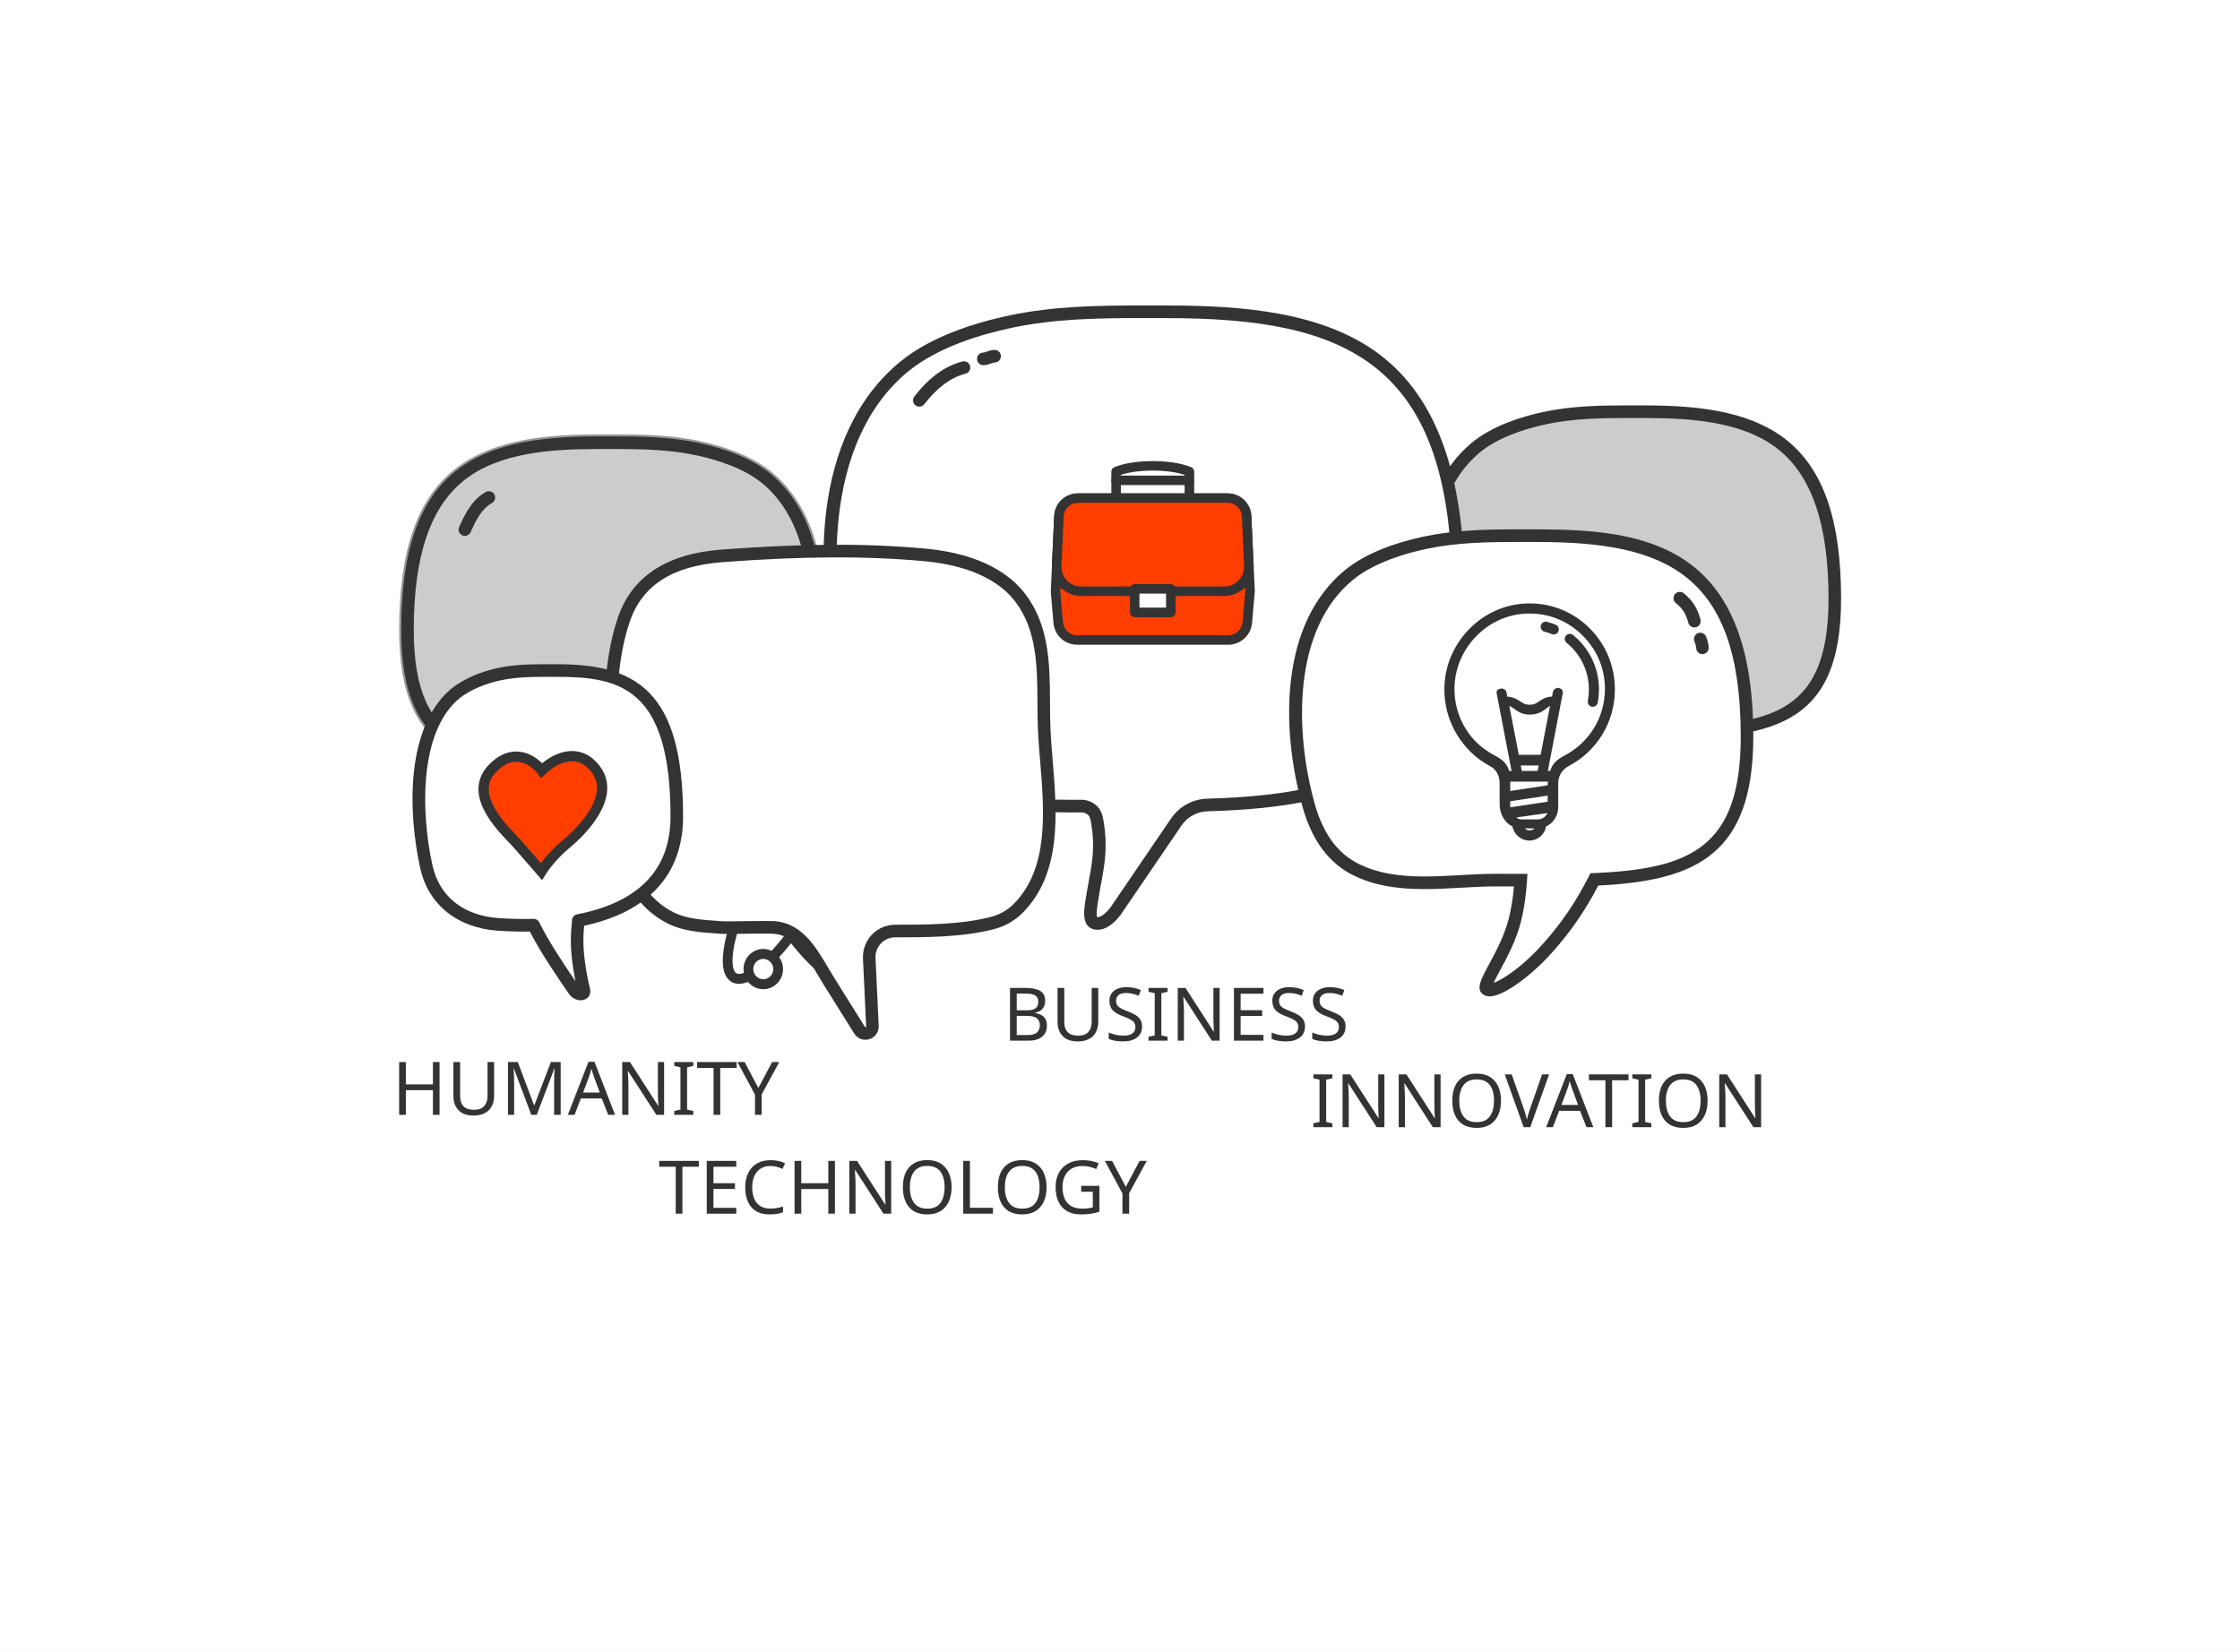
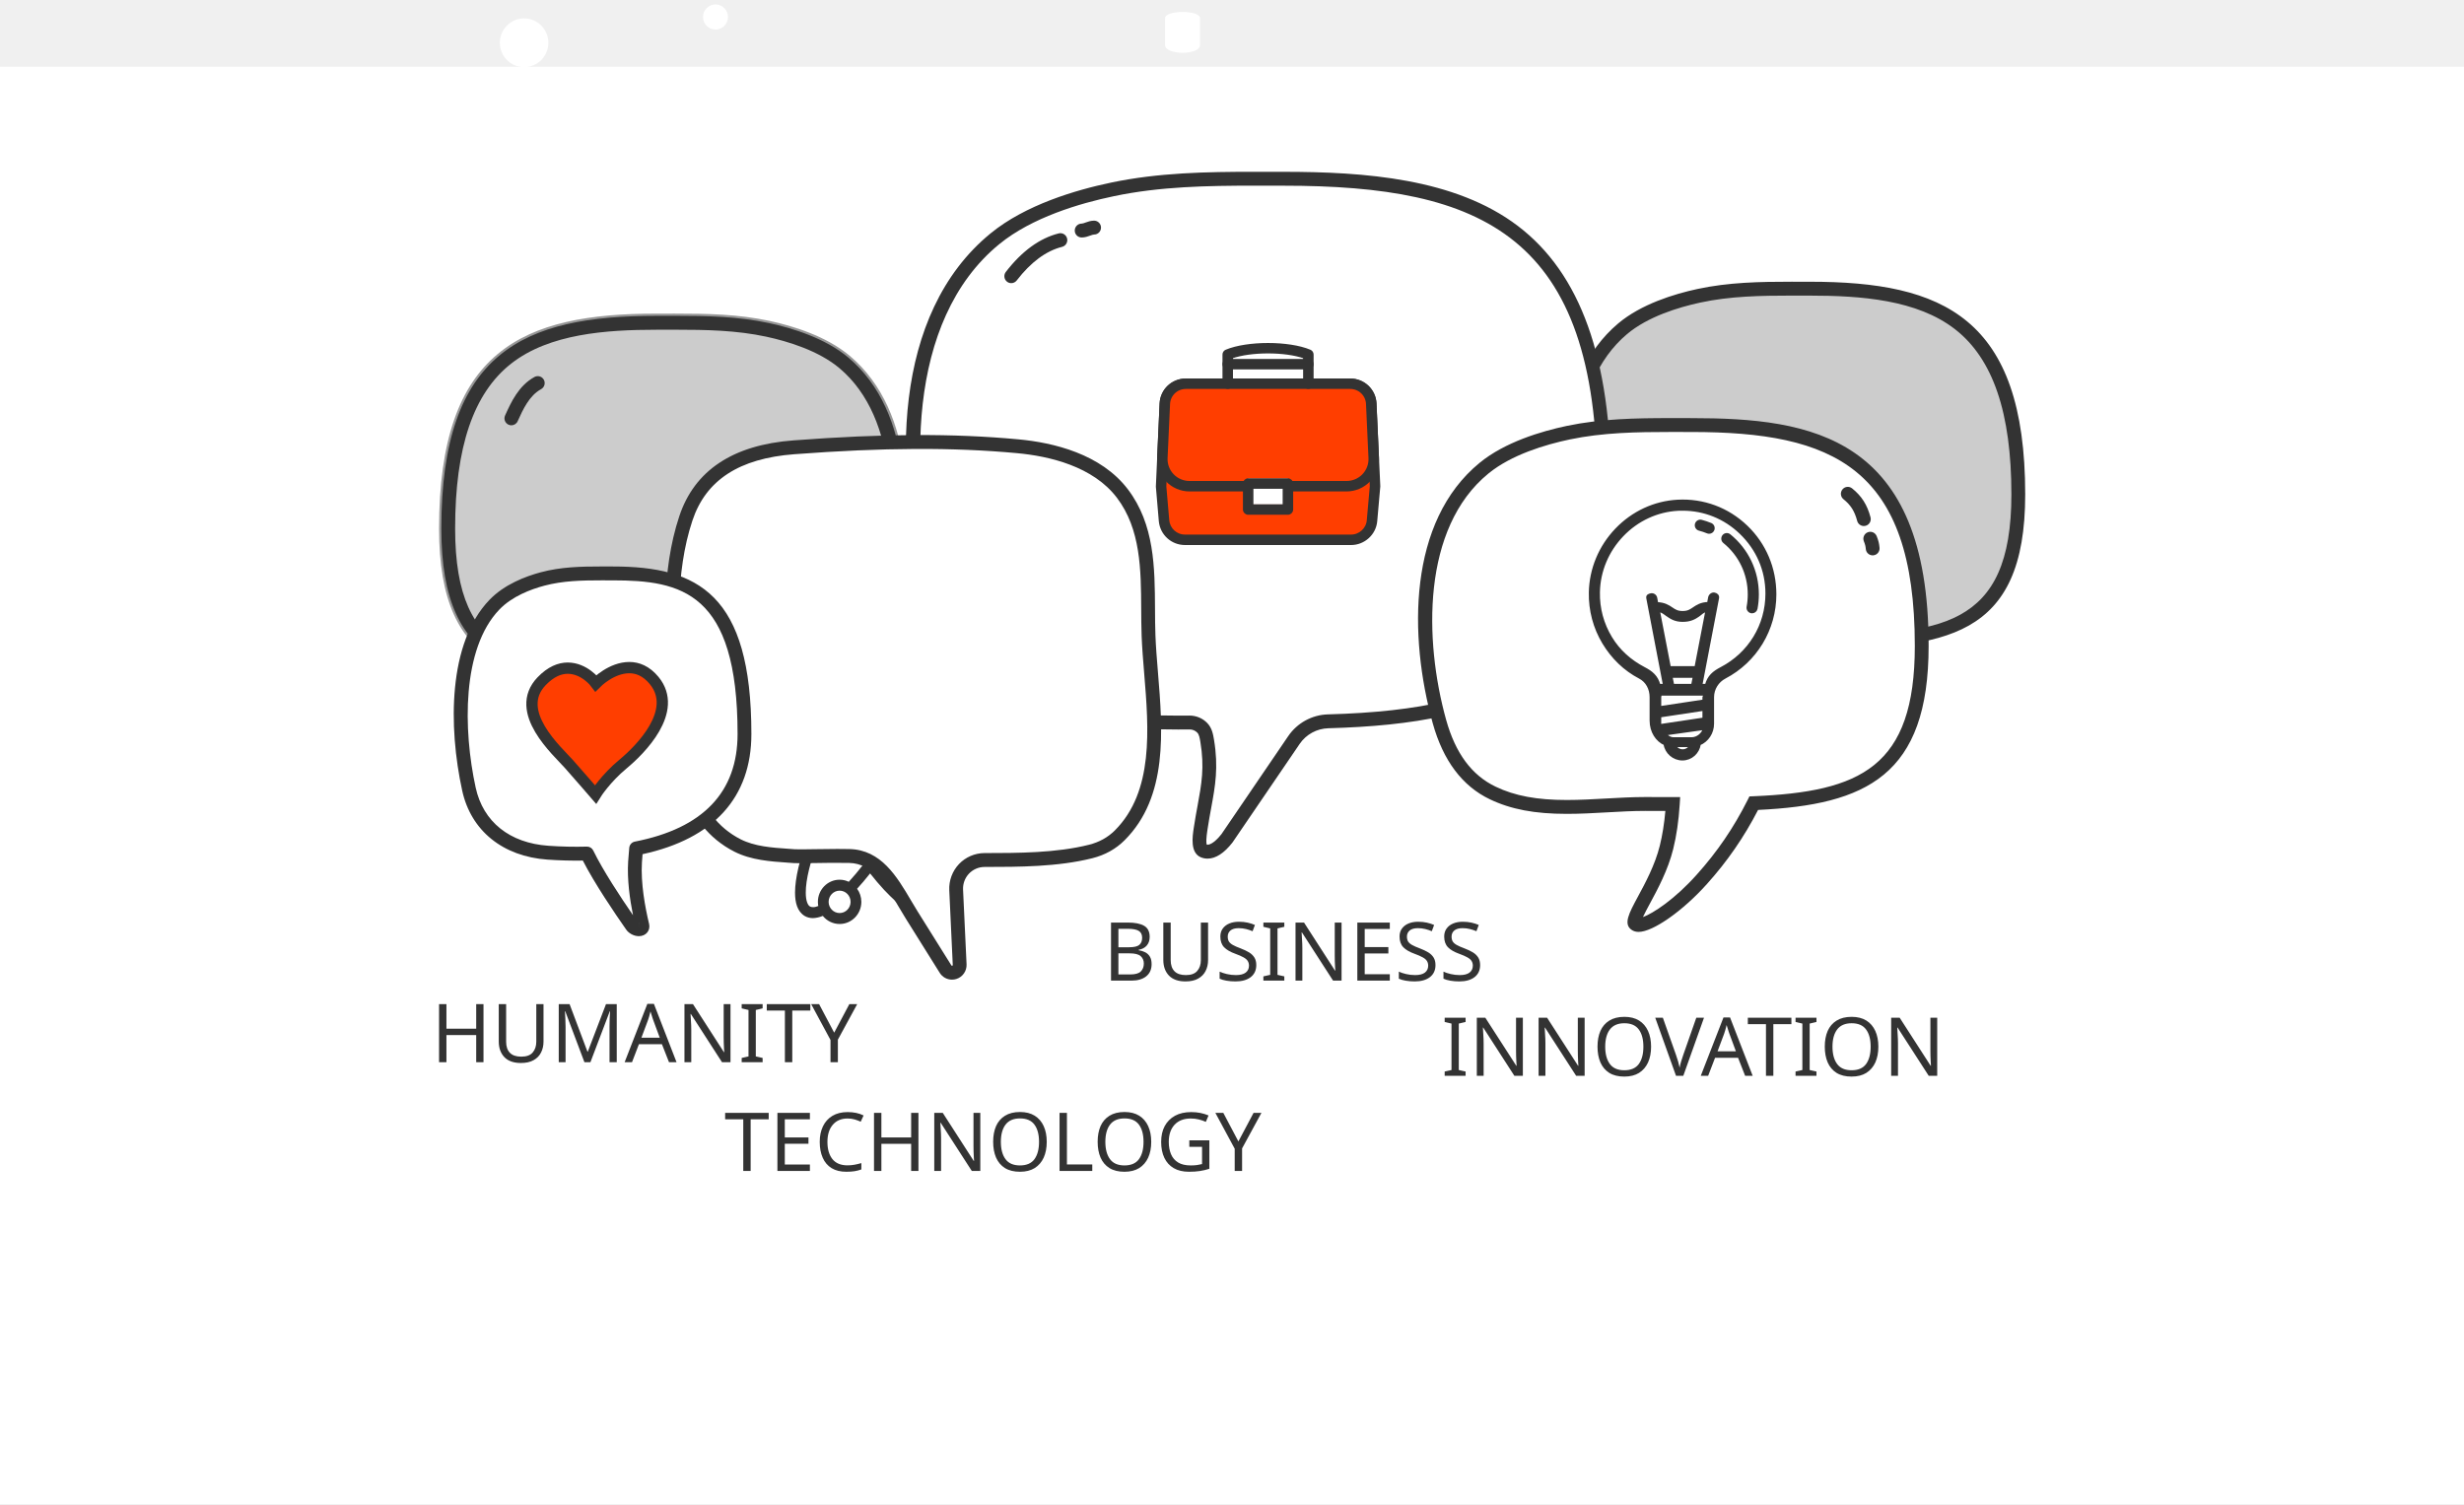
- <svg xmlns="http://www.w3.org/2000/svg" width="480px" height="354px" viewBox="0 0 480 354" version="1.1">
+ <svg xmlns="http://www.w3.org/2000/svg" width="480px" height="293px" viewBox="0 0 480 293" version="1.1">
  <defs />
  <g id="LANDING" stroke="none" stroke-width="1" fill="none" fill-rule="evenodd">
-     <g id="01.-Landing-" transform="translate(-112, -2771)">
-       <g id="Group-26" transform="translate(112, 2771)">
-         <rect id="Rectangle-3" fill="#FFFFFF" x="0" y="0" width="480" height="354" />
-         <g id="Page-1" transform="translate(144, 165)" fill="#333333">
+     <g id="01.-Landing-" transform="translate(-112, -2803)">
+       <g id="Group-26" transform="translate(112, 2803)">
+         <rect id="Rectangle-3" fill="#FFFFFF" x="0" y="13" width="480" height="280" />
+         <g id="Page-1" transform="translate(144, 133)" fill="#333333">
          <path d="M47.453,24.741 C45.492,26.083 41.65,27.265 36.773,28.005 C36.089,26.365 35.305,24.665 34.432,22.93 C35.305,21.194 36.089,19.494 36.773,17.856 C37.959,18.037 39.083,18.241 40.14,18.471 C40.226,20.775 42.081,22.613 44.362,22.615 C45.62,22.615 46.744,22.051 47.519,21.165 C48.583,21.894 48.928,22.546 48.906,22.928 C48.928,23.321 48.576,23.992 47.453,24.741 M38.027,40.87 C38.037,42.556 37.59,43.398 37.201,43.588 C37.201,43.59 37.198,43.59 37.198,43.59 C37.054,43.672 36.885,43.722 36.625,43.725 C35.416,43.801 32.666,42.09 29.749,38.889 C28.802,37.871 27.816,36.698 26.821,35.416 C27.876,33.99 28.932,32.457 29.976,30.816 C31.884,30.716 33.717,30.557 35.453,30.342 C37.135,34.681 38.043,38.423 38.027,40.87 M25.499,33.658 C24.866,32.784 24.233,31.868 23.6,30.913 C24.227,30.927 24.86,30.935 25.499,30.938 C26.139,30.938 26.769,30.923 27.4,30.91 C26.767,31.865 26.132,32.784 25.499,33.658 M21.347,38.78 C20.803,38.522 20.201,38.373 19.562,38.373 C17.224,38.373 15.329,40.305 15.329,42.688 C15.329,42.965 15.357,43.236 15.405,43.497 C14.997,43.657 14.642,43.739 14.373,43.723 C14.114,43.722 13.943,43.668 13.794,43.587 C13.408,43.401 12.959,42.562 12.968,40.869 C12.953,38.422 13.864,34.679 15.547,30.342 C17.278,30.554 19.111,30.713 21.021,30.811 C22.065,32.455 23.123,33.988 24.176,35.416 C23.214,36.653 22.264,37.786 21.347,38.78 M19.562,44.868 C18.382,44.866 17.423,43.89 17.42,42.688 C17.423,41.484 18.382,40.508 19.562,40.507 C20.74,40.508 21.699,41.484 21.699,42.688 C21.699,43.89 20.74,44.866 19.562,44.868 M8.49,26.81 C6.345,26.205 4.634,25.476 3.542,24.741 C2.424,23.992 2.071,23.321 2.092,22.928 C2.071,22.538 2.424,21.867 3.542,21.117 C5.503,19.774 9.349,18.592 14.222,17.853 C14.908,19.491 15.692,21.191 16.563,22.93 C15.692,24.667 14.908,26.367 14.22,28.008 C12.094,27.689 10.158,27.283 8.49,26.81 M12.968,4.986 C12.959,3.295 13.408,2.457 13.794,2.274 C13.946,2.186 14.114,2.134 14.37,2.132 C14.398,2.131 14.424,2.131 14.452,2.131 C14.937,2.131 15.64,2.395 16.487,2.893 C16.304,3.374 16.202,3.895 16.202,4.44 C16.202,6.824 18.095,8.753 20.433,8.755 C21.142,8.755 21.806,8.575 22.391,8.262 C22.978,8.945 23.572,9.671 24.176,10.445 C23.123,11.871 22.065,13.402 21.024,15.04 C19.114,15.139 17.281,15.298 15.544,15.517 C13.861,11.177 12.953,7.433 12.968,4.986 M20.433,2.26 C21.612,2.263 22.571,3.237 22.575,4.44 C22.571,5.644 21.612,6.621 20.433,6.621 C19.253,6.621 18.297,5.644 18.294,4.44 C18.297,3.237 19.253,2.263 20.433,2.26 M27.4,14.948 C26.772,14.935 26.139,14.922 25.499,14.921 C24.857,14.921 24.23,14.935 23.6,14.948 C24.233,13.992 24.863,13.076 25.496,12.206 C26.132,13.079 26.767,13.991 27.4,14.948 M33.236,20.616 C32.935,20.056 32.623,19.491 32.303,18.926 C31.983,18.359 31.657,17.81 31.335,17.262 C32.464,17.343 33.558,17.443 34.615,17.566 C34.191,18.562 33.73,19.581 33.236,20.616 M32.303,26.933 C32.623,26.367 32.935,25.802 33.236,25.24 C33.733,26.278 34.195,27.298 34.616,28.296 C33.558,28.42 32.46,28.523 31.33,28.603 C31.656,28.054 31.98,27.501 32.303,26.933 M18.913,22.93 C19.417,21.959 19.948,20.977 20.505,19.991 C21.066,19.003 21.639,18.049 22.215,17.115 C23.293,17.075 24.384,17.05 25.499,17.053 C26.619,17.053 27.711,17.082 28.787,17.124 C29.363,18.053 29.933,19.005 30.492,19.991 C31.052,20.975 31.58,21.955 32.084,22.93 C31.58,23.902 31.052,24.883 30.492,25.869 C29.93,26.858 29.36,27.81 28.784,28.743 C27.707,28.782 26.613,28.807 25.499,28.804 C24.381,28.804 23.286,28.774 22.209,28.734 C21.636,27.802 21.066,26.854 20.508,25.868 C19.948,24.883 19.417,23.902 18.913,22.93 M16.379,17.561 C17.44,17.437 18.538,17.333 19.67,17.253 C19.341,17.804 19.015,18.356 18.696,18.926 C18.376,19.491 18.065,20.057 17.763,20.618 C17.266,19.581 16.804,18.559 16.379,17.561 M18.692,26.935 C19.012,27.498 19.338,28.049 19.661,28.593 C18.535,28.515 17.435,28.417 16.379,28.294 C16.804,27.298 17.266,26.278 17.76,25.241 C18.065,25.805 18.373,26.367 18.692,26.935 M29.752,6.967 C32.603,3.838 35.296,2.131 36.542,2.131 C36.571,2.131 36.599,2.131 36.625,2.134 C36.885,2.134 37.054,2.186 37.198,2.269 L37.726,1.349 L37.204,2.273 C37.587,2.455 38.037,3.294 38.03,4.986 C38.046,7.433 37.135,11.18 35.45,15.522 C33.713,15.306 31.884,15.139 29.97,15.04 C28.929,13.404 27.873,11.868 26.821,10.445 C27.819,9.162 28.802,7.988 29.752,6.967 M44.362,16.118 C45.541,16.123 46.5,17.1 46.503,18.301 C46.5,19.502 45.541,20.478 44.362,20.481 C43.182,20.478 42.226,19.502 42.223,18.301 C42.226,17.1 43.182,16.123 44.362,16.118 M48.605,19.334 C48.566,19.31 48.523,19.286 48.485,19.261 C48.554,18.953 48.593,18.632 48.596,18.301 C48.593,15.92 46.699,13.989 44.362,13.986 C42.703,13.988 41.27,14.963 40.577,16.383 C39.627,16.175 38.631,15.988 37.587,15.821 C39.213,11.542 40.109,7.778 40.124,4.986 C40.115,3.034 39.697,1.319 38.248,0.422 L38.248,0.425 C37.748,0.129 37.184,-0.003 36.625,5.48536857e-05 C34.09,0.077 31.372,2.189 28.232,5.5 C27.337,6.462 26.423,7.543 25.499,8.712 C24.977,8.053 24.462,7.436 23.949,6.843 C24.401,6.155 24.664,5.329 24.667,4.44 C24.664,2.057 22.774,0.126 20.433,0.126 C19.398,0.126 18.448,0.508 17.712,1.138 C16.554,0.441 15.447,0.035 14.37,5.48536857e-05 C13.81,-0.002 13.243,0.132 12.747,0.425 C11.3,1.317 10.88,3.034 10.876,4.986 C10.887,7.778 11.782,11.542 13.408,15.818 C11.405,16.137 9.557,16.531 7.928,16.992 C5.649,17.64 3.776,18.413 2.393,19.334 C1.036,20.248 0.02,21.403 0,22.928 C0.02,24.455 1.036,25.61 2.393,26.521 C4.747,28.073 8.61,29.284 13.408,30.043 C11.782,34.317 10.89,38.082 10.876,40.869 C10.88,42.823 11.303,44.539 12.75,45.434 C13.246,45.722 13.804,45.856 14.361,45.856 L14.373,45.856 C15,45.835 15.64,45.683 16.291,45.428 C17.066,46.386 18.243,47 19.562,47 C21.898,47 23.793,45.071 23.796,42.688 C23.793,41.731 23.486,40.85 22.967,40.134 C23.799,39.23 24.644,38.228 25.499,37.148 C26.423,38.314 27.337,39.397 28.229,40.356 C31.369,43.665 34.086,45.777 36.625,45.857 L36.634,45.857 C37.19,45.857 37.754,45.728 38.248,45.436 L37.723,44.512 L38.251,45.434 C39.697,44.536 40.115,42.823 40.121,40.87 C40.109,38.082 39.213,34.316 37.587,30.04 C39.593,29.72 41.438,29.327 43.071,28.866 C45.351,28.214 47.224,27.446 48.605,26.521 C49.962,25.61 50.978,24.455 51,22.928 C50.978,21.403 49.962,20.248 48.605,19.334 M25.674,20.748 C26.853,20.751 27.809,21.727 27.812,22.928 C27.809,24.132 26.853,25.106 25.674,25.109 C24.492,25.106 23.537,24.132 23.533,22.928 C23.537,21.727 24.492,20.751 25.674,20.748 M25.674,27.243 C28.009,27.24 29.906,25.312 29.906,22.928 C29.903,20.545 28.009,18.617 25.674,18.614 C23.337,18.617 21.443,20.545 21.44,22.928 C21.443,25.312 23.337,27.24 25.674,27.243" id="Fill-1" />
        </g>
-         <g id="Group-46" transform="translate(84, 32)">
+         <g id="Group-46" transform="translate(84, 0)">
          <g id="Group-45">
            <g id="Page-1" transform="translate(1.757062, 0)">
              <path d="M148.014,8.781 C148.014,10.786 141.208,10.786 141.205,8.781 L141.205,3.536 C141.205,1.928 148.014,1.928 148.014,3.536 L148.014,8.781 Z" id="Fill-18" fill="#FFFFFF" />
              <path d="M222.478,110.067 C218.59,95.645 217.857,74.555 230.333,64.051 C234.368,60.652 240.164,58.702 245.194,57.618 C252.316,56.086 259.624,56.237 266.858,56.237 C290.374,56.237 307.419,61.173 307.419,96.323 C307.419,126.757 288.72,125.009 258.682,125.009 C249.878,125.009 240.157,127.111 231.848,123.015 C226.796,120.522 224,115.706 222.478,110.067" id="Fill-60" fill="#CCCCCC" />
              <path d="M263.266,57.585 C257.208,57.585 251.291,57.688 245.475,58.94 C241.195,59.863 235.243,61.679 231.196,65.088 C219.497,74.939 219.887,95.284 223.776,109.714 C225.414,115.779 228.249,119.733 232.441,121.802 C235.8,123.457 239.643,124.196 244.9,124.196 C247.196,124.196 249.557,124.059 251.84,123.924 C254.098,123.793 256.434,123.657 258.682,123.657 C260.264,123.657 261.814,123.662 263.33,123.667 C264.784,123.671 266.206,123.675 267.6,123.675 C292.171,123.675 306.074,122.405 306.074,96.323 C306.074,80.44 302.494,69.921 295.132,64.166 C287.715,58.37 276.678,57.589 266.857,57.589 L263.266,57.585 Z M244.9,126.899 C239.212,126.899 235.004,126.076 231.256,124.229 C226.396,121.83 223.006,117.185 221.18,110.422 C216.886,94.493 216.809,73.676 229.468,63.015 C233.937,59.251 240.334,57.283 244.911,56.297 C250.985,54.99 257.06,54.88 263.266,54.88 L266.857,54.885 C292.729,54.885 308.764,61.818 308.764,96.323 C308.764,124.356 293.212,126.379 267.6,126.379 C266.204,126.379 264.778,126.374 263.322,126.37 C261.808,126.364 260.26,126.36 258.682,126.36 C256.512,126.36 254.318,126.488 251.996,126.624 C249.674,126.759 247.274,126.899 244.9,126.899 L244.9,126.899 Z" id="Fill-62" fill="#333333" />
              <g id="Group-70" transform="translate(0.214494, 60.91406)">
                <path d="M63.866,72.632 L63.866,72.632 C61.492,72.632 59.092,72.493 56.77,72.357 C54.447,72.221 52.253,72.094 50.081,72.094 C48.502,72.094 46.955,72.097 45.441,72.102 C43.985,72.107 42.56,72.111 41.165,72.111 C15.552,72.111 -0,70.089 -0,42.056 C-0,7.55 16.035,0.618 41.907,0.618 L45.497,0.614 C51.705,0.614 57.78,0.723 63.852,2.029 C68.43,3.016 74.825,4.983 79.296,8.748 C91.956,19.408 91.878,40.226 87.584,56.153 C85.759,62.917 82.368,67.563 77.508,69.961 C73.761,71.808 69.554,72.632 63.866,72.632" id="Path" stroke="#979797" stroke-width="0.88" fill="#CCCCCC" />
                <path d="M56.926,69.658 C59.209,69.791 61.57,69.929 63.866,69.929 C69.123,69.929 72.964,69.19 76.322,67.535 C80.516,65.465 83.35,61.51 84.987,55.446 C88.877,41.017 89.268,20.672 77.568,10.82 C73.52,7.411 67.568,5.595 63.288,4.672 C57.473,3.421 51.555,3.317 45.497,3.317 L41.907,3.322 C32.087,3.322 21.049,4.103 13.634,9.899 C6.27,15.654 2.691,26.172 2.691,42.056 C2.691,68.138 16.593,69.408 41.165,69.408 C42.558,69.408 43.98,69.405 45.432,69.399 C46.949,69.395 48.499,69.39 50.081,69.39 C52.331,69.39 54.666,69.526 56.926,69.658 Z M63.866,72.632 L63.866,72.632 C61.492,72.632 59.092,72.493 56.77,72.357 C54.447,72.221 52.253,72.094 50.081,72.094 C48.502,72.094 46.955,72.097 45.441,72.102 C43.985,72.107 42.56,72.111 41.165,72.111 C15.552,72.111 -0,70.089 -0,42.056 C-0,7.55 16.035,0.618 41.907,0.618 L45.497,0.614 C51.705,0.614 57.78,0.723 63.852,2.029 C68.43,3.016 74.825,4.983 79.296,8.748 C91.956,19.408 91.878,40.226 87.584,56.153 C85.759,62.917 82.368,67.563 77.508,69.961 C73.761,71.808 69.554,72.632 63.866,72.632" id="Fill-68" fill="#333333" />
              </g>
              <path d="M13.859,82.853 C13.672,82.853 13.483,82.814 13.302,82.731 C12.627,82.423 12.327,81.621 12.635,80.942 C13.805,78.357 15.262,75.141 18.36,73.439 C19.013,73.082 19.83,73.321 20.186,73.976 C20.542,74.631 20.303,75.453 19.651,75.811 C17.338,77.08 16.141,79.726 15.084,82.06 C14.858,82.559 14.37,82.853 13.859,82.853" id="Fill-71" fill="#333333" />
              <path d="M172.963,140.518 C170.299,140.59 167.818,141.945 166.313,144.156 L153.272,163.301 C151.513,165.542 149.938,166.251 148.714,165.768 C147.488,165.283 147.959,162.583 148.157,161.276 C149.138,154.784 150.536,151.05 149.406,144.295 C149.252,143.374 149.096,142.453 148.446,141.784 C147.799,141.113 146.904,140.739 145.976,140.749 C134.225,140.873 122.07,140.14 110.418,134.562 C102.641,130.848 98.331,123.652 95.991,115.232 C90.002,93.691 88.879,62.189 108.078,46.497 C114.295,41.419 123.21,38.513 130.96,36.894 C141.92,34.594 153.162,34.825 164.306,34.825 C200.502,34.825 226.736,42.202 226.736,94.694 C226.736,131.659 205.14,139.639 172.963,140.518 Z" id="Fill-73" fill="#FFFFFF" />
              <path d="M149.326,164.545 C149.375,164.556 149.425,164.56 149.477,164.56 C149.732,164.56 150.677,164.411 152.188,162.499 L165.202,143.392 C166.948,140.831 169.836,139.251 172.927,139.167 C191.207,138.668 202.991,135.851 211.137,130.036 C220.728,123.189 225.39,111.629 225.39,94.694 C225.39,45.751 202.993,36.177 164.307,36.177 L158.709,36.169 C149.371,36.169 140.244,36.327 131.235,38.218 C124.56,39.612 115.273,42.362 108.926,47.546 C90.668,62.468 91.246,93.138 97.286,114.869 C99.858,124.122 104.343,130.165 110.995,133.342 C122.166,138.689 133.819,139.41 143.744,139.409 C144.485,139.409 145.225,139.405 145.962,139.398 L145.963,139.398 C147.288,139.398 148.526,139.924 149.412,140.843 C150.354,141.812 150.564,143.065 150.733,144.072 C151.641,149.502 150.968,153.162 150.189,157.397 C149.953,158.679 149.71,160.003 149.487,161.479 L149.459,161.659 C149.225,163.189 149.18,164.16 149.326,164.545 M149.477,167.264 C149.044,167.264 148.622,167.183 148.222,167.026 C146.048,166.167 146.537,162.967 146.8,161.248 L146.827,161.073 C147.056,159.554 147.304,158.208 147.544,156.906 C148.307,152.757 148.909,149.481 148.08,144.52 C147.952,143.756 147.841,143.096 147.483,142.728 C147.098,142.328 146.563,142.101 146.014,142.101 C145.245,142.109 144.494,142.113 143.744,142.113 C133.519,142.113 121.493,141.361 109.84,135.782 C102.546,132.3 97.451,125.507 94.695,115.596 C88.136,91.999 87.983,61.18 107.229,45.449 C113.995,39.921 123.721,37.027 130.686,35.571 C139.944,33.627 149.225,33.466 158.709,33.466 L164.307,33.472 C179.994,33.472 197.679,34.723 209.904,43.996 C222.135,53.272 228.081,69.856 228.081,94.694 C228.081,132.598 206.062,140.965 173,141.869 C170.767,141.93 168.682,143.07 167.423,144.92 L154.328,164.138 C152.701,166.212 151.068,167.264 149.477,167.264" id="Fill-75" fill="#333333" />
              <path d="M288.604,125.824 C288.604,150.836 276.481,155.603 255.886,156.464 C253.419,161.375 250.194,166.375 245.794,171.271 C240.459,177.25 234.345,180.962 232.886,180.052 C231.43,179.138 236.994,172.698 238.886,165.078 C239.552,162.39 239.935,159.499 240.116,156.632 C238.351,156.632 236.545,156.619 234.706,156.619 C224.958,156.619 214.216,158.87 205.031,154.474 C199.441,151.8 196.347,146.632 194.657,140.579 C190.36,125.105 189.552,102.469 203.343,91.198 C207.806,87.547 214.216,85.453 219.776,84.282 C227.657,82.639 235.742,82.805 243.747,82.805 C269.753,82.805 288.604,88.102 288.604,125.824" id="Fill-77" fill="#FFFFFF" />
              <path d="M234.706,155.267 C235.637,155.267 236.56,155.271 237.472,155.274 C238.363,155.278 239.244,155.281 240.115,155.281 L241.547,155.281 L241.458,156.718 C241.259,159.888 240.834,162.811 240.191,165.404 C239.172,169.508 237.148,173.253 235.671,175.988 C235.192,176.875 234.636,177.903 234.298,178.648 C236.295,177.931 240.511,175.167 244.793,170.369 C248.764,165.95 251.999,161.203 254.685,155.855 L255.041,155.146 L255.83,155.114 C276.675,154.242 287.259,149.474 287.259,125.824 C287.259,90.974 271.305,84.156 243.747,84.156 L239.714,84.15 C233.027,84.15 226.49,84.262 220.049,85.605 C215.296,86.606 208.685,88.571 204.193,92.246 C191.221,102.847 191.646,124.712 195.953,140.215 C197.779,146.752 200.937,151.019 205.61,153.254 C209.352,155.045 213.63,155.843 219.478,155.843 C222.018,155.843 224.627,155.695 227.151,155.553 C229.645,155.413 232.224,155.267 234.706,155.267 M233.466,181.54 C232.972,181.54 232.539,181.426 232.177,181.2 C230.397,180.082 231.554,177.94 233.306,174.697 C234.716,172.09 236.646,168.52 237.581,164.75 C238.087,162.709 238.45,160.438 238.665,157.982 C238.267,157.98 237.865,157.979 237.463,157.977 C236.553,157.974 235.634,157.971 234.706,157.971 C232.3,157.971 229.872,158.108 227.302,158.253 C224.741,158.397 222.093,158.547 219.478,158.547 C213.209,158.547 208.576,157.668 204.453,155.694 C199.113,153.14 195.381,148.177 193.362,140.943 C188.621,123.871 188.529,101.562 202.495,90.149 C207.405,86.132 214.452,84.022 219.499,82.96 C226.194,81.564 232.881,81.448 239.714,81.448 L243.747,81.453 C267.125,81.453 289.95,84.879 289.95,125.824 C289.95,151.079 277.783,156.777 256.726,157.78 C254.003,163.059 250.749,167.775 246.794,172.177 C242.108,177.427 236.254,181.54 233.466,181.54" id="Fill-79" fill="#333333" />
              <path d="M244.931,123.083 C243.788,125.348 239.652,125.348 238.349,123.1 C238.349,123.1 238.207,114.505 237.774,105.123 C238.358,102.526 245.55,102.367 246.246,104.937 C245.238,113.923 244.931,123.083 244.931,123.083" id="Fill-81" fill="#FFFFFF" />
              <path d="M245.21,138.08 C245.21,140.085 238.404,140.085 238.402,138.08 L238.402,132.833 C238.402,131.228 245.21,131.228 245.21,132.833 L245.21,138.08 Z" id="Fill-85" fill="#FFFFFF" />
              <path d="M277.329,102.474 C276.734,102.474 276.191,102.075 276.031,101.471 C275.528,99.576 274.78,98.392 273.36,97.249 C272.781,96.783 272.688,95.932 273.153,95.349 C273.616,94.767 274.462,94.673 275.043,95.14 C276.909,96.643 277.981,98.328 278.629,100.774 C278.821,101.496 278.394,102.236 277.677,102.428 C277.56,102.459 277.444,102.474 277.329,102.474" id="Fill-89" fill="#333333" />
              <path d="M279.049,108.188 C278.352,108.188 277.762,107.648 277.71,106.938 C277.672,106.439 277.561,105.999 277.341,105.473 C277.053,104.784 277.374,103.992 278.058,103.703 C278.746,103.412 279.533,103.737 279.82,104.424 C280.155,105.226 280.331,105.936 280.391,106.734 C280.448,107.477 279.893,108.128 279.152,108.183 C279.117,108.186 279.083,108.188 279.049,108.188" id="Fill-91" fill="#333333" />
              <path d="M111.241,55.16 C110.954,55.16 110.664,55.068 110.419,54.878 C109.832,54.42 109.724,53.571 110.178,52.981 C113.298,48.93 116.766,46.402 120.486,45.467 C121.207,45.286 121.937,45.725 122.118,46.45 C122.298,47.173 121.86,47.908 121.14,48.089 C118.019,48.874 115.047,51.076 112.306,54.635 C112.041,54.98 111.643,55.16 111.241,55.16" id="Fill-119" fill="#333333" />
              <path d="M124.954,46.263 C124.211,46.263 123.609,45.658 123.609,44.912 C123.609,44.165 124.211,43.559 124.954,43.559 C125.146,43.559 125.407,43.464 125.708,43.353 C126.157,43.19 126.716,42.985 127.379,42.985 C128.123,42.985 128.724,43.591 128.724,44.337 C128.724,45.084 128.123,45.689 127.379,45.689 C127.19,45.689 126.93,45.784 126.629,45.894 C126.18,46.058 125.62,46.263 124.954,46.263" id="Fill-121" fill="#333333" />
              <path d="M56.058,3.31 C56.058,4.659 54.971,5.755 53.627,5.755 C52.283,5.755 51.193,4.659 51.193,3.31 C51.193,1.961 52.283,0.866 53.627,0.866 C54.971,0.866 56.058,1.961 56.058,3.31" id="Fill-135" fill="#FFFFFF" />
              <path d="M21.065,8.332 C21.065,10.957 18.949,13.082 16.339,13.082 C13.73,13.082 11.615,10.957 11.615,8.332 C11.615,5.71 13.73,3.584 16.339,3.584 C18.949,3.584 21.065,5.71 21.065,8.332" id="Fill-139" fill="#FFFFFF" />
              <path d="M4.175,36.769 C4.175,37.766 3.368,38.575 2.377,38.575 C1.384,38.575 0.579,37.766 0.579,36.769 C0.579,35.773 1.384,34.963 2.377,34.963 C3.368,34.963 4.175,35.773 4.175,36.769" id="Fill-143" fill="#FFFFFF" />
              <path d="M132.77,163.142 C131.317,164.592 129.468,165.689 127.12,166.279 C120.694,167.895 113.362,167.936 106.438,167.941 C104.926,167.942 103.48,168.565 102.437,169.666 C101.393,170.766 100.845,172.247 100.916,173.765 L101.599,188.326 C101.632,189.006 101.203,189.621 100.558,189.825 C99.913,190.029 99.21,189.77 98.85,189.196 C96.692,185.746 93.892,181.27 92.264,178.671 C89.205,173.786 86.427,167.297 80.106,167.158 C75.907,167.066 70.631,167.286 69.409,167.194 C65.732,166.916 61.704,166.822 58.336,165.116 C48.738,160.251 46.819,148.577 46.306,138.849 C45.663,126.571 44.326,113.232 48.261,101.39 C51.475,91.705 59.894,88.251 69.295,87.542 C83.685,86.455 98.516,86.005 112.894,87.336 C120.252,88.015 128.643,90.415 133.301,96.55 C139.321,104.485 138.042,114.918 138.391,124.232 C138.854,136.592 142.666,153.267 132.77,163.142" id="Fill-167" fill="#FFFFFF" />
              <path d="M77.371,165.379 C78.171,165.379 78.966,165.385 79.727,165.402 C85.884,165.538 88.973,170.771 91.697,175.39 C92.131,176.125 92.56,176.852 92.994,177.546 L99.58,188.071 C99.622,188.137 99.689,188.148 99.746,188.132 C99.81,188.11 99.851,188.052 99.847,187.987 L99.166,173.424 C99.077,171.545 99.766,169.688 101.055,168.328 C102.345,166.968 104.157,166.187 106.029,166.184 C112.568,166.179 119.98,166.173 126.386,164.562 C128.371,164.064 130.062,163.127 131.415,161.778 C139.031,154.178 138.025,141.966 137.137,131.191 C136.926,128.625 136.726,126.201 136.639,123.878 C136.575,122.155 136.566,120.369 136.556,118.641 C136.514,110.996 136.471,103.09 131.822,96.965 C127.172,90.839 118.674,88.859 112.364,88.277 C99.893,87.124 86.321,87.177 68.989,88.485 C58.243,89.295 51.747,93.524 49.128,101.413 C45.703,111.722 46.37,123.216 47.014,134.331 C47.093,135.689 47.171,137.037 47.242,138.374 C47.731,147.657 49.457,158.903 58.534,163.505 C61.284,164.898 64.623,165.129 67.852,165.352 L69.101,165.441 C69.635,165.48 71.014,165.455 72.692,165.429 C74.105,165.405 75.749,165.379 77.371,165.379 M99.703,190.841 C98.723,190.841 97.826,190.343 97.303,189.51 L90.717,178.986 C90.27,178.272 89.829,177.525 89.383,176.768 C86.9,172.56 84.332,168.207 79.668,168.104 C77.4,168.055 74.816,168.097 72.736,168.131 C70.902,168.161 69.48,168.183 68.9,168.137 L67.668,168.048 C64.335,167.819 60.558,167.558 57.323,165.918 C47.012,160.691 45.083,148.529 44.554,138.516 C44.485,137.184 44.408,135.841 44.329,134.488 C43.67,123.118 42.987,111.36 46.577,100.557 C49.534,91.646 57.007,86.679 68.787,85.791 C86.275,84.467 99.985,84.414 112.61,85.585 C119.456,86.217 128.719,88.42 133.962,95.325 C139.156,102.171 139.202,110.536 139.246,118.626 C139.256,120.41 139.264,122.097 139.328,123.776 C139.412,126.038 139.61,128.433 139.818,130.968 C140.753,142.331 141.814,155.211 133.311,163.696 C131.61,165.394 129.499,166.567 127.039,167.185 C120.313,168.876 112.726,168.883 106.031,168.888 C104.892,168.889 103.788,169.365 103.003,170.193 C102.218,171.021 101.799,172.152 101.852,173.297 L102.535,187.858 C102.596,189.149 101.782,190.322 100.553,190.709 C100.278,190.797 99.991,190.841 99.703,190.841" id="Fill-169" fill="#333333" />
              <path d="M39.775,180.733 C39.868,181.15 39.573,181.447 39.066,181.433 C38.568,181.423 37.976,181.125 37.693,180.696 C34.982,176.824 31.036,170.909 28.991,166.691 C26.391,166.761 23.813,166.691 21.365,166.524 C13.701,165.985 7.636,161.721 5.983,154.132 C3.524,142.881 3.061,126.412 10.946,118.215 C13.489,115.565 17.154,114.044 20.335,113.199 C24.841,112.001 29.451,112.12 34.026,112.12 C48.889,112.12 59.662,115.97 59.662,143.403 C59.662,157.327 49.907,163.48 38.554,165.692 C38.474,166.524 38.402,167.401 38.344,168.317 C38.081,172.512 38.968,177.373 39.775,180.733 Z" id="Fill-179" fill="#FFFFFF" />
              <path d="M28.601,164.925 C29.114,164.925 29.584,165.219 29.81,165.684 C31.692,169.564 35.187,174.851 37.558,178.288 C36.924,175.147 36.394,171.295 36.611,167.818 C36.673,166.885 36.746,165.993 36.826,165.149 C36.884,164.553 37.325,164.065 37.91,163.952 C51.192,161.363 57.927,154.311 57.927,142.989 C57.927,115.31 46.926,113.058 33.637,113.058 L31.361,113.055 C27.583,113.055 23.894,113.134 20.289,114.093 C17.654,114.793 13.994,116.168 11.525,118.739 C4.187,126.367 4.452,142.193 6.907,153.428 C8.361,160.101 13.523,164.232 21.069,164.761 C23.608,164.935 26.09,164.993 28.565,164.926 C28.577,164.925 28.589,164.925 28.601,164.925 L28.601,164.925 Z M38.705,179.668 L38.71,181.021 L38.71,179.668 L38.705,179.668 Z M38.71,182.371 C38.698,182.371 38.652,182.371 38.641,182.371 C37.692,182.35 36.701,181.813 36.184,181.031 C33.989,177.896 30.065,172.107 27.78,167.646 C25.508,167.684 23.218,167.618 20.885,167.458 C12.187,166.848 5.981,161.82 4.28,154.007 C1.557,141.549 1.522,125.249 9.589,116.861 C12.489,113.841 16.634,112.268 19.601,111.479 C23.518,110.437 27.399,110.352 31.361,110.352 L33.637,110.355 C50.294,110.355 60.617,115.814 60.617,142.989 C60.617,155.319 53.292,163.397 39.415,166.401 C39.372,166.916 39.331,167.447 39.296,167.991 C39.042,172.05 39.915,176.764 40.693,180.002 C40.827,180.601 40.699,181.188 40.346,181.632 C39.971,182.102 39.376,182.371 38.71,182.371 L38.71,182.371 Z" id="Fill-181" fill="#333333" />
            </g>
            <text id="BUSINESS" font-family="ChalkboardSE-Regular, Chalkboard SE" font-size="15.84" font-weight="normal" line-spacing="15.84" fill="#333333">
              <tspan x="130.901" y="191.031">BUSINESS</tspan>
            </text>
            <text id="TECHNOLOGY" font-family="ChalkboardSE-Regular, Chalkboard SE" font-size="15.84" font-weight="normal" line-spacing="15.84" fill="#333333">
              <tspan x="57.105" y="228.109">TECHNOLOGY</tspan>
            </text>
            <text id="HUMANITY" font-family="ChalkboardSE-Regular, Chalkboard SE" font-size="15.84" font-weight="normal" line-spacing="15.84" fill="#333333">
              <tspan x="0" y="206.922">HUMANITY</tspan>
            </text>
            <text id="INNOVATION" font-family="ChalkboardSE-Regular, Chalkboard SE" font-size="15.84" font-weight="normal" line-spacing="15.84" fill="#333333">
              <tspan x="196.791" y="209.57">INNOVATION</tspan>
            </text>
          </g>
          <g id="Page-1" transform="translate(225.7825, 97.10938)" stroke="#333333" stroke-width="0.55" fill="#333333">
            <path d="M23.469,5.027 C22.879,4.786 22.267,4.582 21.651,4.422 C21.221,4.31 20.78,4.573 20.67,5.008 C20.559,5.445 20.818,5.888 21.25,6.001 C21.797,6.143 22.341,6.323 22.864,6.538 C22.963,6.577 23.066,6.596 23.167,6.596 C23.486,6.596 23.788,6.404 23.915,6.087 C24.082,5.67 23.883,5.195 23.469,5.027" id="Fill-4" />
            <path d="M27.116,7.187 C26.768,6.906 26.26,6.961 25.982,7.313 C25.704,7.663 25.759,8.176 26.107,8.458 C29.195,10.958 30.965,14.681 30.965,18.673 C30.965,19.498 30.89,20.324 30.739,21.126 C30.655,21.568 30.943,21.994 31.38,22.079 C31.432,22.088 31.481,22.093 31.531,22.093 C31.912,22.093 32.25,21.821 32.323,21.43 C32.493,20.527 32.579,19.6 32.579,18.673 C32.579,14.183 30.588,9.998 27.116,7.187" id="Fill-6" />
            <path d="M25.535,33.098 C24.098,33.85 23.062,34.661 22.613,36.393 L21.565,36.393 L24.823,19.404 C24.906,18.963 24.619,18.68 24.182,18.597 C23.743,18.512 23.321,18.874 23.239,19.316 L23.034,20.432 C21.59,20.463 20.822,20.995 20.143,21.452 C19.535,21.861 19.055,22.193 18.009,22.193 C16.963,22.193 16.484,21.875 15.877,21.466 C15.198,21.008 14.429,20.496 12.983,20.464 L12.781,19.387 C12.697,18.945 12.275,18.656 11.837,18.741 C11.4,18.824 11.112,18.963 11.196,19.404 L14.455,36.393 L13.409,36.393 C12.961,34.661 11.928,33.852 10.496,33.105 C7.814,31.705 5.565,29.732 3.994,27.125 C2.376,24.444 1.553,21.424 1.616,18.263 C1.697,14.116 3.345,10.194 6.254,7.154 C9.165,4.112 13.026,2.336 17.124,2.118 C17.424,2.102 17.721,2.104 18.017,2.104 C22.24,2.104 26.216,3.703 29.293,6.653 C32.59,9.813 34.406,13.937 34.406,18.526 C34.406,24.741 31.007,30.238 25.535,33.098 L25.535,33.098 Z M19.729,46.787 L16.288,46.787 C15.568,46.787 14.956,46.379 14.505,45.893 L22.259,44.803 C21.94,45.91 20.926,46.787 19.729,46.787 L19.729,46.787 Z M18.009,49.132 C17.321,49.132 16.726,48.734 16.431,48.155 L19.587,48.155 C19.294,48.734 18.697,49.132 18.009,49.132 L18.009,49.132 Z M13.56,43.244 L13.56,42.376 L22.136,41.08 L22.136,42.946 L13.592,44.226 C13.527,43.921 13.56,43.594 13.56,43.244 L13.56,43.244 Z M15.424,38.125 L15.427,38.125 L15.431,38.125 L20.587,38.125 L20.59,38.125 L20.594,38.125 L22.366,38.125 C22.366,38.125 22.136,38.669 22.136,38.705 L22.136,39.433 L13.56,40.729 L13.56,38.702 C13.56,38.667 13.654,38.125 13.654,38.125 L15.424,38.125 Z M15.748,34.661 L20.271,34.661 L19.923,36.393 L16.096,36.393 L15.748,34.661 Z M20.578,32.928 L15.441,32.928 L13.295,21.833 C14.045,21.913 14.469,22.337 14.981,22.684 C15.681,23.155 16.475,23.759 18.009,23.759 C19.544,23.759 20.338,23.26 21.038,22.789 C21.551,22.444 21.974,21.895 22.724,21.816 L20.578,32.928 Z M30.405,5.477 C26.786,2.009 22.038,0.245 17.04,0.51 C12.532,0.748 8.29,2.719 5.095,6.057 C1.901,9.393 0.093,13.743 0.004,18.303 C-0.064,21.776 0.839,25.169 2.616,28.118 C4.342,30.979 6.712,33.304 9.657,34.841 C11.067,35.575 11.844,37.056 11.844,38.702 L11.844,43.244 C11.844,45.409 12.978,47.123 14.558,47.817 C14.788,49.479 16.252,50.76 17.961,50.76 C19.664,50.76 21.041,49.482 21.275,47.824 C22.808,47.178 23.851,45.647 23.851,43.866 L23.851,38.705 C23.851,37.058 24.796,35.575 26.215,34.834 C32.223,31.691 35.988,25.5 35.988,18.673 C35.988,13.632 34.026,8.947 30.405,5.477 L30.405,5.477 Z" id="Fill-1" />
          </g>
          <g id="Page-1" transform="translate(141.4435, 67.09375)">
            <path d="M42.424,27.629 L41.832,34.343 C41.652,36.45 39.87,38.064 37.753,38.064 L5.393,38.064 C3.276,38.064 1.516,36.45 1.318,34.343 L0.744,27.629 L1.476,11.543 C1.572,9.378 3.374,7.665 5.552,7.665 L37.595,7.665 C39.793,7.665 41.594,9.378 41.69,11.543 L42.424,27.629 L42.424,27.629 Z" id="Fill-1" fill="#FF3E00" />
            <path d="M5.552,8.407 C3.764,8.407 2.301,9.799 2.221,11.577 L1.489,27.662 L2.061,34.28 C2.223,36.011 3.657,37.321 5.394,37.321 L37.753,37.321 C39.479,37.321 40.943,35.986 41.087,34.282 L41.677,27.612 L40.945,11.578 C40.867,9.799 39.395,8.407 37.595,8.407 L5.552,8.407 Z M5.394,38.807 C2.881,38.807 0.811,36.917 0.573,34.412 L0,27.692 L0.731,11.51 C0.847,8.938 2.964,6.922 5.552,6.922 L37.595,6.922 C40.195,6.922 42.321,8.938 42.435,11.511 L43.17,27.596 C43.172,27.628 43.172,27.661 43.168,27.694 L42.575,34.408 C42.365,36.873 40.249,38.807 37.753,38.807 L5.394,38.807 Z" id="Fill-3" stroke="#333333" stroke-width="0.55" fill="#333333" />
            <path d="M42.165,22.12 C42.231,23.556 41.703,24.956 40.705,25.995 C39.706,27.035 38.323,27.624 36.878,27.624 L6.274,27.624 C4.828,27.624 3.446,27.035 2.447,25.996 C1.449,24.956 0.921,23.556 0.987,22.12 L1.47,11.546 C1.569,9.37 3.371,7.657 5.559,7.657 L37.592,7.657 C39.781,7.657 41.581,9.37 41.682,11.545 L42.165,22.12 Z" id="Fill-6" fill="#FF3E00" />
            <path d="M5.559,8.4 C3.765,8.4 2.297,9.797 2.215,11.579 L1.733,22.153 C1.675,23.381 2.133,24.595 2.987,25.483 C3.84,26.372 5.039,26.88 6.274,26.88 L36.878,26.88 C38.114,26.88 39.313,26.371 40.165,25.483 C41.019,24.595 41.477,23.381 41.419,22.153 L40.936,11.578 C40.855,9.796 39.385,8.4 37.592,8.4 L5.559,8.4 Z M6.274,28.366 C4.633,28.366 3.042,27.689 1.909,26.508 C0.774,25.329 0.167,23.716 0.242,22.086 L0.725,11.512 C0.843,8.934 2.967,6.915 5.559,6.915 L37.592,6.915 C40.186,6.915 42.309,8.934 42.427,11.512 L42.911,22.086 C42.986,23.716 42.379,25.329 41.244,26.508 C40.111,27.688 38.52,28.366 36.878,28.366 L6.274,28.366 Z" id="Fill-8" stroke="#333333" stroke-width="0.55" fill="#333333" />
            <path d="M21.588,28.364 L21.567,28.364 C21.154,28.364 20.819,28.031 20.819,27.622 C20.819,27.212 21.154,26.879 21.567,26.879 C21.978,26.879 22.324,27.212 22.324,27.622 C22.324,28.031 22,28.364 21.588,28.364" id="Fill-10" fill="#4B497A" />
            <path d="M28.685,7.648 L28.685,2.482 C24.962,1.148 18.192,1.149 14.469,2.482 L14.469,7.648 C14.469,8.058 14.134,8.39 13.721,8.39 C13.309,8.39 12.976,8.058 12.976,7.648 L12.976,1.976 C12.976,1.676 13.155,1.407 13.432,1.29 C17.544,-0.431 25.612,-0.43 29.723,1.29 C29.999,1.407 30.179,1.676 30.179,1.976 L30.179,7.648 C30.179,8.058 29.845,8.39 29.433,8.39 C29.02,8.39 28.685,8.058 28.685,7.648 Z" id="Fill-12" stroke="#333333" stroke-width="0.55" fill="#333333" />
            <path d="M13.721,3.848 L29.433,3.848 L13.721,3.848 Z" id="Fill-14" fill="#FFFFFF" />
            <path d="M13.721,4.591 C13.309,4.591 12.976,4.259 12.976,3.848 C12.976,3.438 13.309,3.106 13.721,3.106 L29.433,3.106 C29.845,3.106 30.179,3.438 30.179,3.848 C30.179,4.259 29.845,4.591 29.433,4.591 L13.721,4.591 Z" id="Fill-16" stroke="#333333" stroke-width="0.55" fill="#333333" />
            <polygon id="Fill-18" fill="#FFFFFF" points="17.707 31.197 25.448 31.197 25.448 26.135 17.707 26.135" />
            <path d="M18.455,31.426 L24.7,31.426 L24.7,27.848 L18.455,27.848 L18.455,31.426 Z M17.708,32.912 C17.296,32.912 16.962,32.579 16.962,32.168 L16.962,27.106 C16.962,26.696 17.296,26.363 17.708,26.363 L25.448,26.363 C25.86,26.363 26.194,26.696 26.194,27.106 L26.194,32.168 C26.194,32.579 25.86,32.912 25.448,32.912 L17.708,32.912 Z" id="Fill-20" stroke="#333333" stroke-width="0.55" fill="#333333" />
          </g>
          <path d="M37.364,148.843 C34.034,151.601 32.105,154.616 32.007,154.775 C31.857,154.602 29.035,151.324 26.834,148.843 C24.635,146.356 15.812,138.63 21.523,132.694 C23.343,130.805 25.074,130.161 26.589,130.161 C29.833,130.161 31.979,132.961 32.09,133.112 C32.243,132.959 35.115,130.056 38.598,130.056 C40.194,130.056 41.882,130.695 43.424,132.557 C48.327,138.49 40.702,146.081 37.364,148.843" id="Fill-1" stroke="#333333" stroke-width="2.2" fill="#FF3E00" />
        </g>
      </g>
    </g>
  </g>
</svg>
